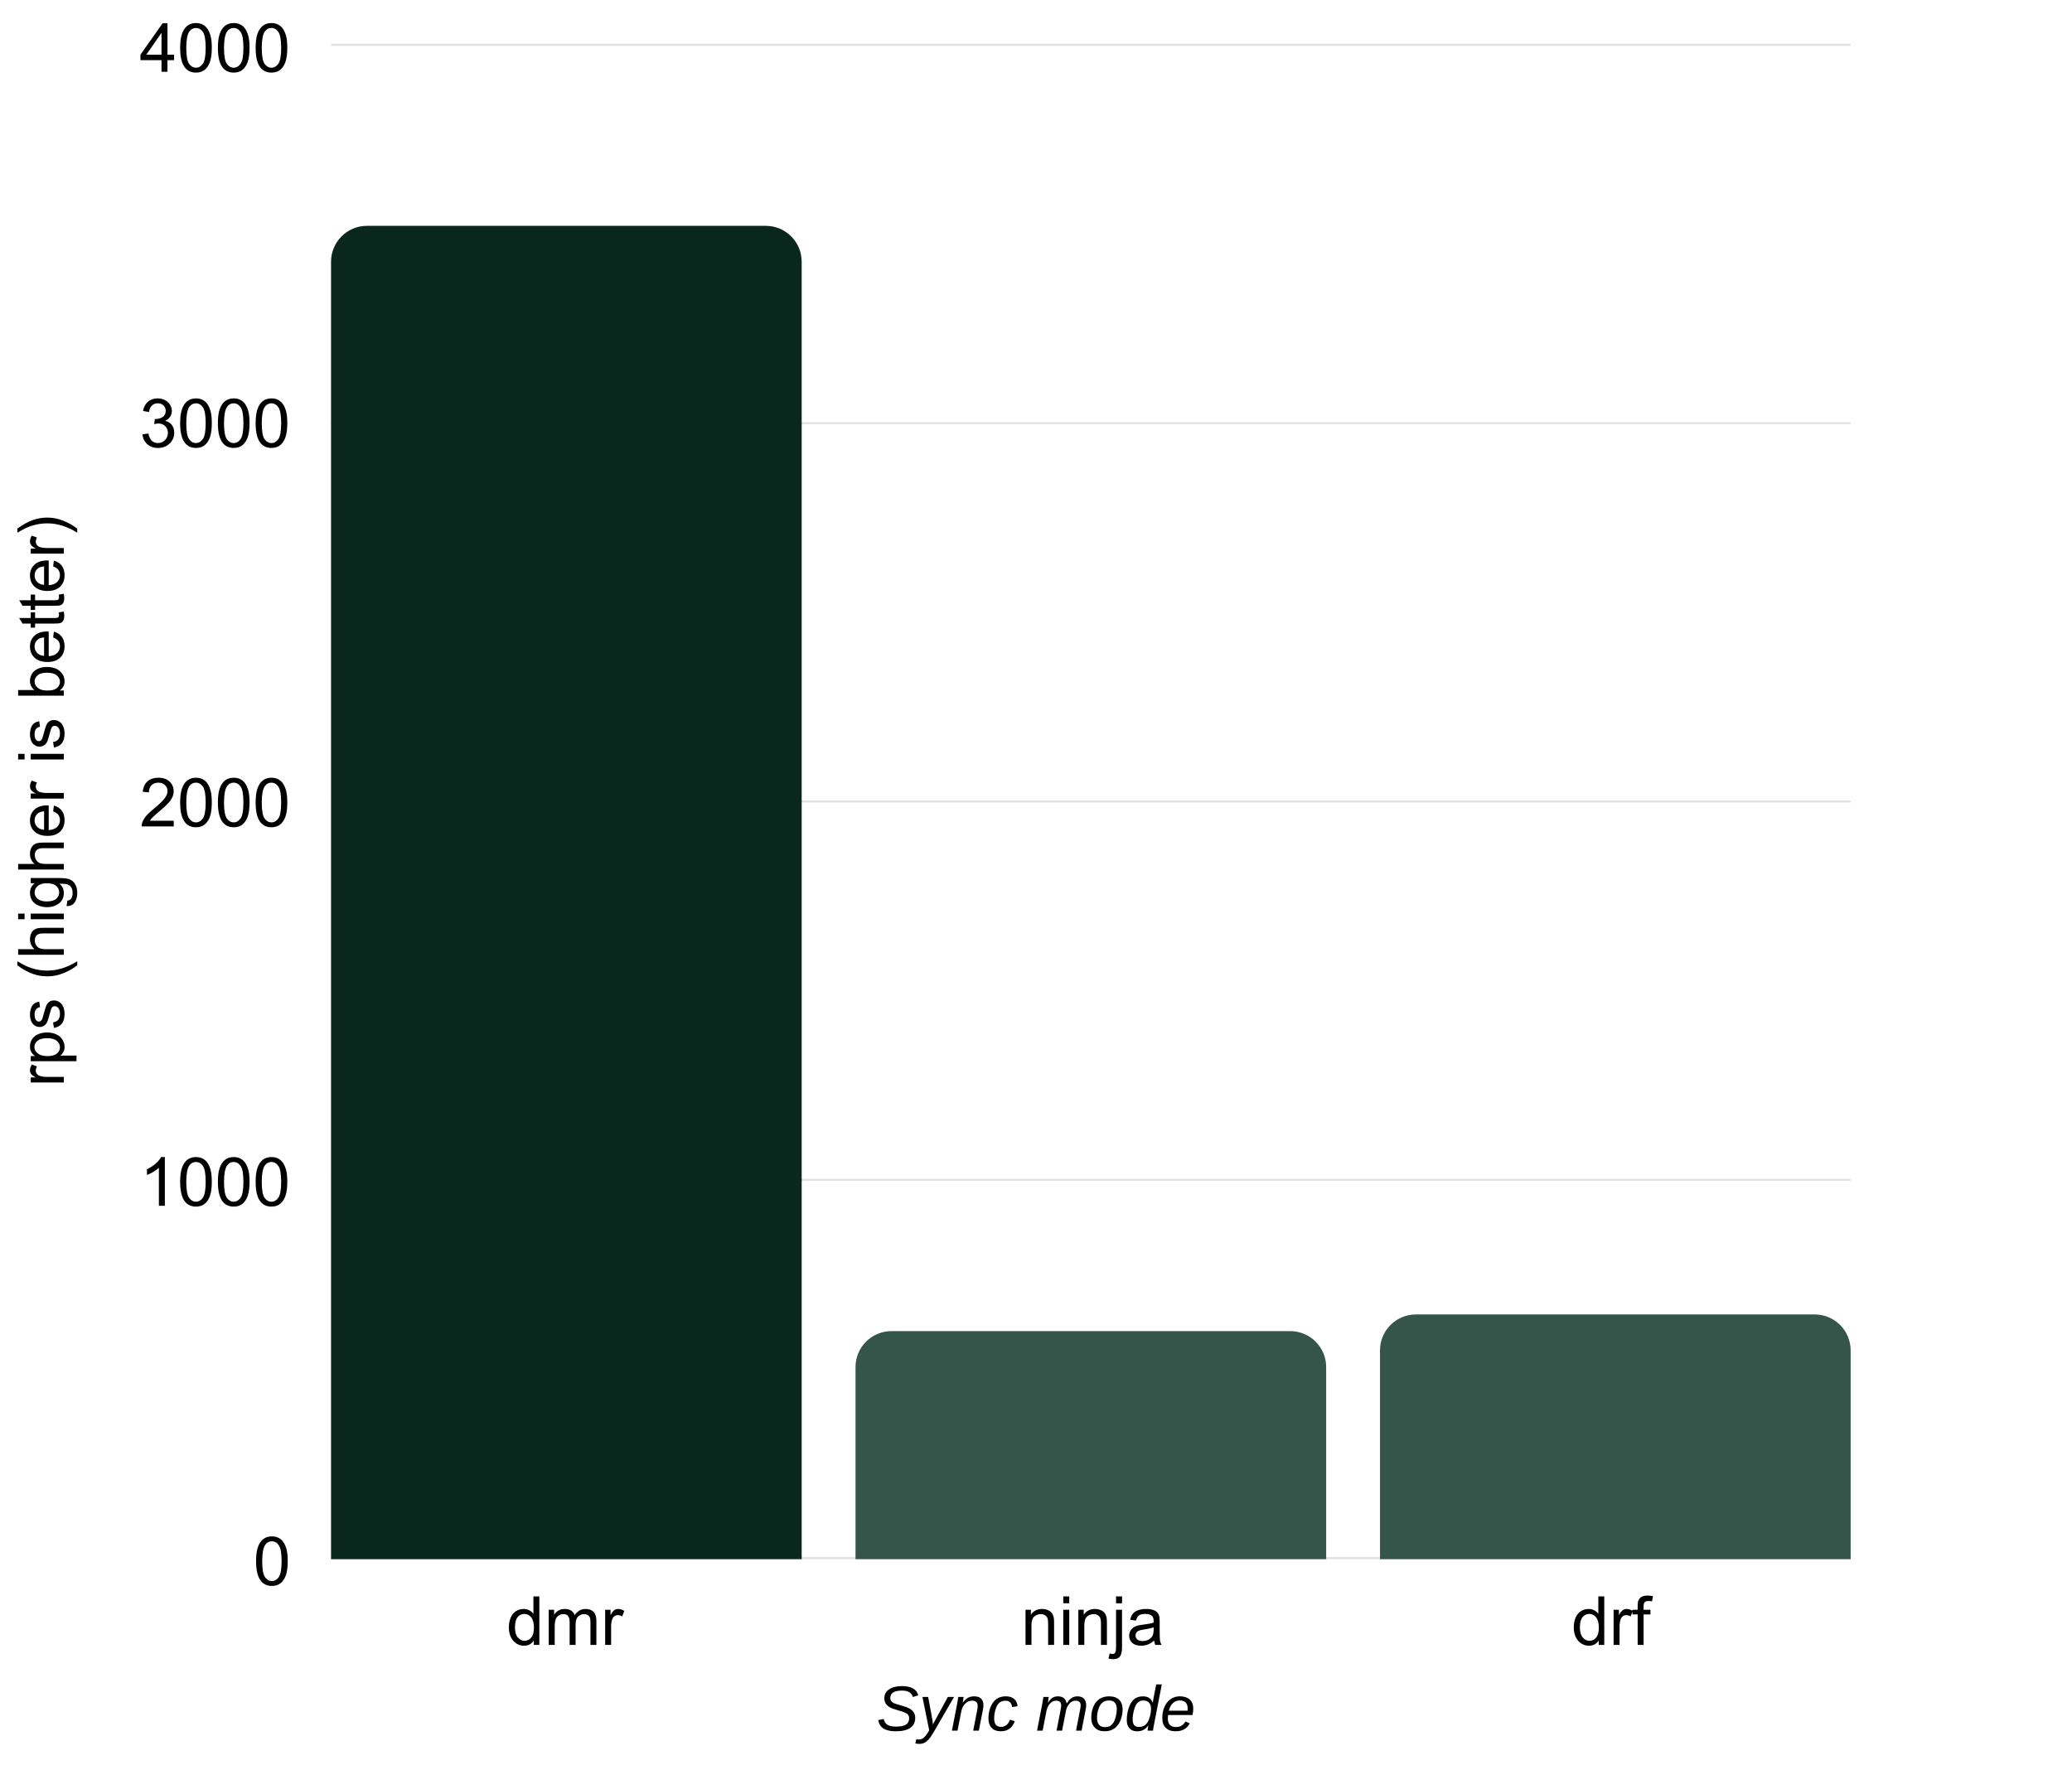
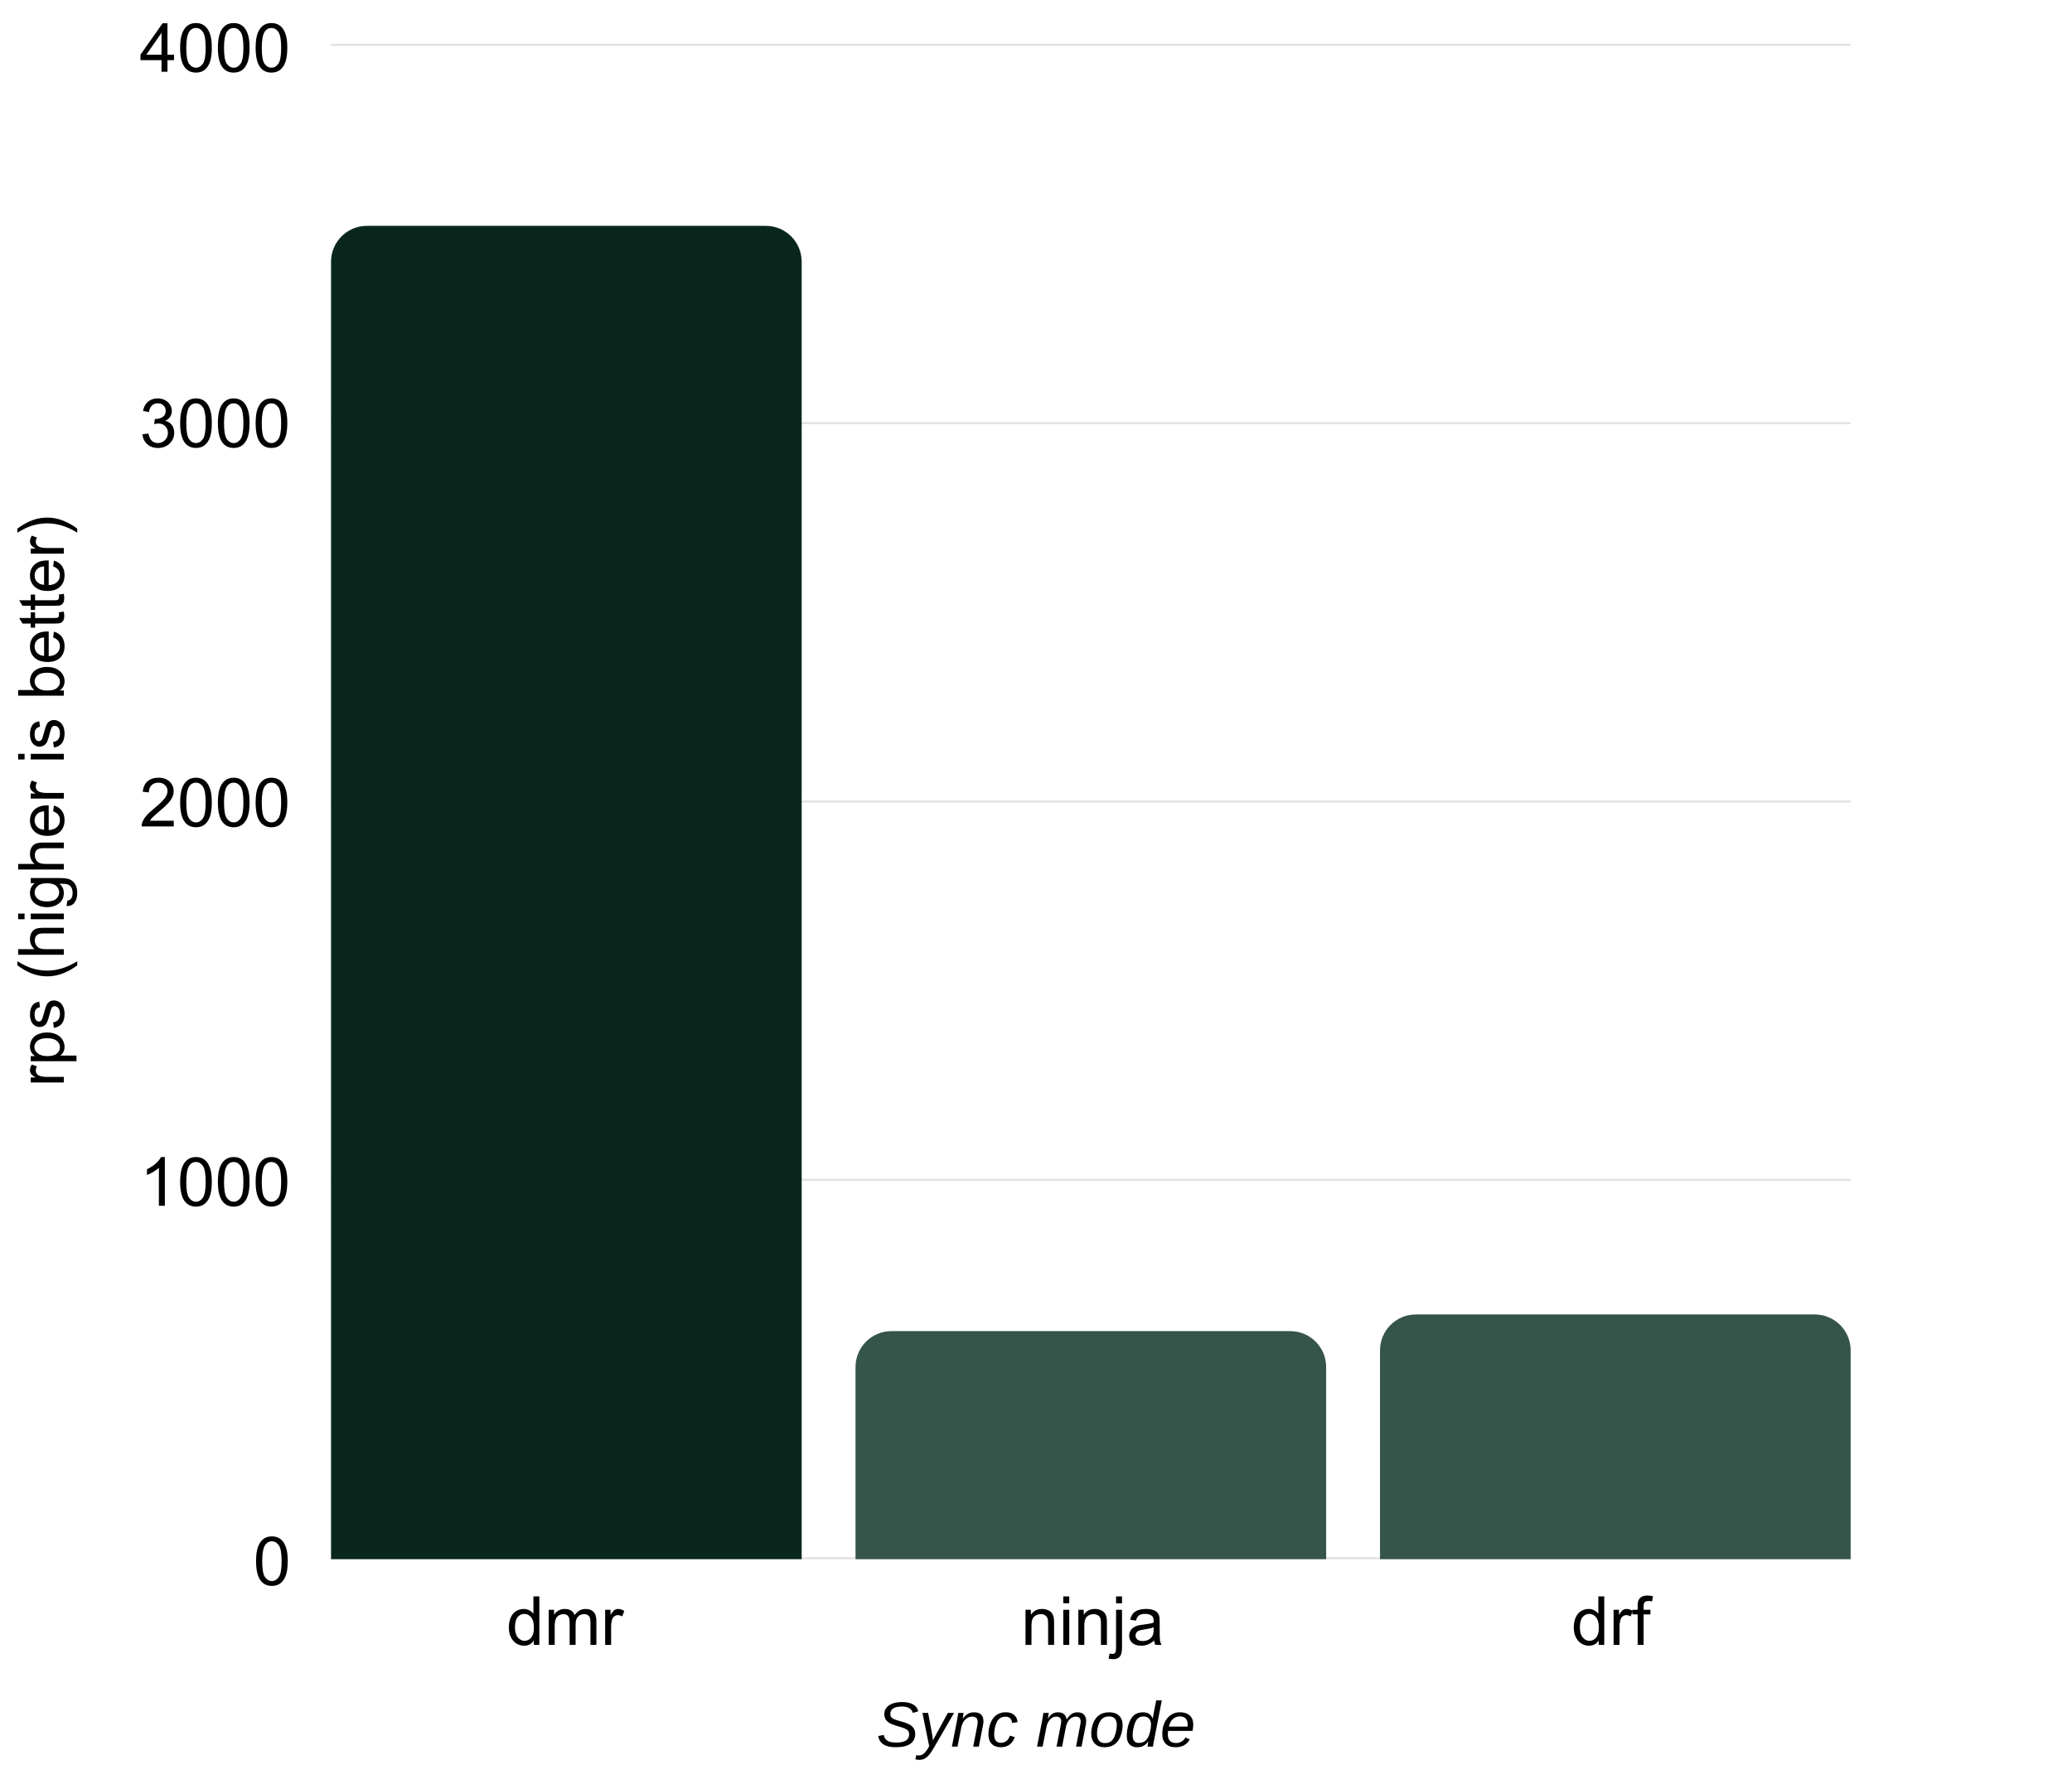
<svg xmlns="http://www.w3.org/2000/svg" width="1039" height="885" viewBox="0 0 1039 885" fill="none">
  <path d="M166 22.5H928" stroke="#E1E1E1" />
  <path d="M166 212.25H928" stroke="#E1E1E1" />
  <path d="M166 402H928" stroke="#E1E1E1" />
  <path d="M166 591.75H928" stroke="#E1E1E1" />
  <path d="M166 781.5H928" stroke="#E1E1E1" />
  <path d="M166 131.274C166 121.333 174.059 113.274 184 113.274H384C393.941 113.274 402 121.333 402 131.274V782H166V131.274Z" fill="#09271D" />
  <path d="M429 685.621C429 675.680 437.059 667.621 447 667.621H647C656.941 667.621 665 675.680 665 685.621V782H429V685.621Z" fill="#35544A" />
  <path d="M692 677.263C692 667.322 700.059 659.263 710 659.263H910C919.941 659.263 928 667.322 928 677.263V782H692V677.263Z" fill="#35544A" />
  <path transform="translate(0 -253)" d="M80.99 289V283.173H70.432V280.434L81.538 264.662H83.978V280.434H87.266V283.173H83.978V289H80.99ZM80.99 280.434V269.46L73.37 280.434H80.99ZM90.337 276.997C90.337 274.119 90.63 271.806 91.217 270.058C91.814 268.298 92.694 266.942 93.856 265.99C95.03 265.038 96.502 264.562 98.272 264.562C99.579 264.562 100.724 264.828 101.709 265.359C102.694 265.88 103.507 266.638 104.149 267.634C104.791 268.619 105.295 269.825 105.66 271.253C106.025 272.67 106.208 274.584 106.208 276.997C106.208 279.853 105.915 282.16 105.328 283.92C104.742 285.669 103.862 287.024 102.688 287.987C101.526 288.939 100.054 289.415 98.272 289.415C95.926 289.415 94.083 288.574 92.744 286.892C91.139 284.866 90.337 281.568 90.337 276.997ZM93.408 276.997C93.408 280.993 93.873 283.654 94.803 284.982C95.743 286.299 96.9 286.958 98.272 286.958C99.645 286.958 100.796 286.294 101.726 284.966C102.666 283.638 103.137 280.981 103.137 276.997C103.137 272.991 102.666 270.329 101.726 269.012C100.796 267.695 99.634 267.036 98.239 267.036C96.867 267.036 95.771 267.617 94.952 268.779C93.923 270.262 93.408 273.002 93.408 276.997ZM109.263 276.997C109.263 274.119 109.556 271.806 110.143 270.058C110.74 268.298 111.62 266.942 112.782 265.99C113.955 265.038 115.427 264.562 117.198 264.562C118.504 264.562 119.65 264.828 120.635 265.359C121.62 265.88 122.433 266.638 123.075 267.634C123.717 268.619 124.221 269.825 124.586 271.253C124.951 272.67 125.134 274.584 125.134 276.997C125.134 279.853 124.84 282.16 124.254 283.92C123.667 285.669 122.787 287.024 121.614 287.987C120.452 288.939 118.98 289.415 117.198 289.415C114.852 289.415 113.009 288.574 111.67 286.892C110.065 284.866 109.263 281.568 109.263 276.997ZM112.334 276.997C112.334 280.993 112.799 283.654 113.729 284.982C114.669 286.299 115.826 286.958 117.198 286.958C118.571 286.958 119.722 286.294 120.651 284.966C121.592 283.638 122.062 280.981 122.062 276.997C122.062 272.991 121.592 270.329 120.651 269.012C119.722 267.695 118.56 267.036 117.165 267.036C115.793 267.036 114.697 267.617 113.878 268.779C112.849 270.262 112.334 273.002 112.334 276.997ZM128.188 276.997C128.188 274.119 128.482 271.806 129.068 270.058C129.666 268.298 130.546 266.942 131.708 265.99C132.881 265.038 134.353 264.562 136.124 264.562C137.43 264.562 138.576 264.828 139.561 265.359C140.546 265.88 141.359 266.638 142.001 267.634C142.643 268.619 143.146 269.825 143.512 271.253C143.877 272.67 144.06 274.584 144.06 276.997C144.06 279.853 143.766 282.16 143.18 283.92C142.593 285.669 141.713 287.024 140.54 287.987C139.378 288.939 137.906 289.415 136.124 289.415C133.778 289.415 131.935 288.574 130.596 286.892C128.991 284.866 128.188 281.568 128.188 276.997ZM131.26 276.997C131.26 280.993 131.725 283.654 132.654 284.982C133.595 286.299 134.752 286.958 136.124 286.958C137.496 286.958 138.647 286.294 139.577 284.966C140.518 283.638 140.988 280.981 140.988 276.997C140.988 272.991 140.518 270.329 139.577 269.012C138.647 267.695 137.485 267.036 136.091 267.036C134.718 267.036 133.623 267.617 132.804 268.779C131.774 270.262 131.26 273.002 131.26 276.997Z" fill="black" />
  <path transform="translate(0 -189.75)" d="M71.428 407.575L74.416 407.177C74.759 408.87 75.34 410.093 76.159 410.846C76.989 411.587 77.996 411.958 79.181 411.958C80.586 411.958 81.77 411.471 82.733 410.497C83.707 409.523 84.194 408.317 84.194 406.878C84.194 405.506 83.746 404.377 82.85 403.491C81.953 402.595 80.813 402.146 79.43 402.146C78.865 402.146 78.162 402.257 77.321 402.479L77.653 399.855C77.853 399.878 78.013 399.889 78.135 399.889C79.408 399.889 80.553 399.557 81.571 398.893C82.59 398.229 83.099 397.205 83.099 395.821C83.099 394.726 82.728 393.818 81.986 393.099C81.245 392.379 80.287 392.02 79.114 392.02C77.952 392.02 76.984 392.385 76.209 393.115C75.434 393.846 74.936 394.941 74.715 396.402L71.727 395.871C72.092 393.868 72.922 392.318 74.217 391.223C75.512 390.116 77.122 389.562 79.048 389.562C80.376 389.562 81.599 389.85 82.717 390.426C83.835 390.99 84.687 391.765 85.273 392.75C85.871 393.735 86.17 394.781 86.17 395.888C86.17 396.939 85.888 397.896 85.323 398.76C84.759 399.623 83.923 400.309 82.816 400.818C84.255 401.15 85.373 401.842 86.17 402.894C86.967 403.934 87.365 405.24 87.365 406.812C87.365 408.937 86.591 410.741 85.041 412.224C83.492 413.696 81.533 414.432 79.164 414.432C77.028 414.432 75.252 413.795 73.835 412.522C72.429 411.25 71.627 409.601 71.428 407.575ZM90.337 401.997C90.337 399.119 90.63 396.806 91.217 395.058C91.814 393.298 92.694 391.942 93.856 390.99C95.03 390.038 96.502 389.562 98.272 389.562C99.579 389.562 100.724 389.828 101.709 390.359C102.694 390.88 103.507 391.638 104.149 392.634C104.791 393.619 105.295 394.825 105.66 396.253C106.025 397.67 106.208 399.584 106.208 401.997C106.208 404.853 105.915 407.16 105.328 408.92C104.742 410.669 103.862 412.024 102.688 412.987C101.526 413.939 100.054 414.415 98.272 414.415C95.926 414.415 94.083 413.574 92.744 411.892C91.139 409.866 90.337 406.568 90.337 401.997ZM93.408 401.997C93.408 405.993 93.873 408.654 94.803 409.982C95.743 411.299 96.9 411.958 98.272 411.958C99.645 411.958 100.796 411.294 101.726 409.966C102.666 408.638 103.137 405.981 103.137 401.997C103.137 397.991 102.666 395.329 101.726 394.012C100.796 392.695 99.634 392.036 98.239 392.036C96.867 392.036 95.771 392.617 94.952 393.779C93.923 395.262 93.408 398.002 93.408 401.997ZM109.263 401.997C109.263 399.119 109.556 396.806 110.143 395.058C110.74 393.298 111.62 391.942 112.782 390.99C113.955 390.038 115.427 389.562 117.198 389.562C118.504 389.562 119.65 389.828 120.635 390.359C121.62 390.88 122.433 391.638 123.075 392.634C123.717 393.619 124.221 394.825 124.586 396.253C124.951 397.67 125.134 399.584 125.134 401.997C125.134 404.853 124.84 407.16 124.254 408.92C123.667 410.669 122.787 412.024 121.614 412.987C120.452 413.939 118.98 414.415 117.198 414.415C114.852 414.415 113.009 413.574 111.67 411.892C110.065 409.866 109.263 406.568 109.263 401.997ZM112.334 401.997C112.334 405.993 112.799 408.654 113.729 409.982C114.669 411.299 115.826 411.958 117.198 411.958C118.571 411.958 119.722 411.294 120.651 409.966C121.592 408.638 122.062 405.981 122.062 401.997C122.062 397.991 121.592 395.329 120.651 394.012C119.722 392.695 118.56 392.036 117.165 392.036C115.793 392.036 114.697 392.617 113.878 393.779C112.849 395.262 112.334 398.002 112.334 401.997ZM128.188 401.997C128.188 399.119 128.482 396.806 129.068 395.058C129.666 393.298 130.546 391.942 131.708 390.99C132.881 390.038 134.353 389.562 136.124 389.562C137.43 389.562 138.576 389.828 139.561 390.359C140.546 390.88 141.359 391.638 142.001 392.634C142.643 393.619 143.146 394.825 143.512 396.253C143.877 397.67 144.06 399.584 144.06 401.997C144.06 404.853 143.766 407.16 143.18 408.92C142.593 410.669 141.713 412.024 140.54 412.987C139.378 413.939 137.906 414.415 136.124 414.415C133.778 414.415 131.935 413.574 130.596 411.892C128.991 409.866 128.188 406.568 128.188 401.997ZM131.26 401.997C131.26 405.993 131.725 408.654 132.654 409.982C133.595 411.299 134.752 411.958 136.124 411.958C137.496 411.958 138.647 411.294 139.577 409.966C140.518 408.638 140.988 405.981 140.988 401.997C140.988 397.991 140.518 395.329 139.577 394.012C138.647 392.695 137.485 392.036 136.091 392.036C134.718 392.036 133.623 392.617 132.804 393.779C131.774 395.262 131.26 398.002 131.26 401.997Z" fill="black" />
  <path transform="translate(0 -126.5)" d="M87.116 538.128V541H71.029C71.007 540.281 71.123 539.589 71.378 538.925C71.787 537.829 72.44 536.75 73.337 535.688C74.245 534.625 75.55 533.396 77.255 532.002C79.9 529.833 81.688 528.117 82.617 526.855C83.547 525.583 84.012 524.382 84.012 523.253C84.012 522.069 83.586 521.073 82.733 520.265C81.892 519.446 80.791 519.036 79.43 519.036C77.991 519.036 76.84 519.468 75.977 520.331C75.113 521.194 74.676 522.39 74.665 523.917L71.594 523.602C71.804 521.311 72.595 519.567 73.968 518.372C75.34 517.166 77.183 516.562 79.496 516.562C81.831 516.562 83.68 517.21 85.041 518.505C86.402 519.8 87.083 521.405 87.083 523.319C87.083 524.293 86.884 525.251 86.485 526.191C86.087 527.132 85.423 528.123 84.493 529.163C83.575 530.203 82.042 531.631 79.894 533.446C78.102 534.951 76.951 535.975 76.441 536.518C75.932 537.049 75.512 537.586 75.18 538.128H87.116ZM90.337 528.997C90.337 526.119 90.63 523.806 91.217 522.058C91.814 520.298 92.694 518.942 93.856 517.99C95.03 517.038 96.502 516.562 98.272 516.562C99.579 516.562 100.724 516.828 101.709 517.359C102.694 517.88 103.507 518.638 104.149 519.634C104.791 520.619 105.295 521.825 105.66 523.253C106.025 524.67 106.208 526.584 106.208 528.997C106.208 531.853 105.915 534.16 105.328 535.92C104.742 537.669 103.862 539.024 102.688 539.987C101.526 540.939 100.054 541.415 98.272 541.415C95.926 541.415 94.083 540.574 92.744 538.892C91.139 536.866 90.337 533.568 90.337 528.997ZM93.408 528.997C93.408 532.993 93.873 535.654 94.803 536.982C95.743 538.299 96.9 538.958 98.272 538.958C99.645 538.958 100.796 538.294 101.726 536.966C102.666 535.638 103.137 532.981 103.137 528.997C103.137 524.991 102.666 522.329 101.726 521.012C100.796 519.695 99.634 519.036 98.239 519.036C96.867 519.036 95.771 519.617 94.952 520.779C93.923 522.262 93.408 525.002 93.408 528.997ZM109.263 528.997C109.263 526.119 109.556 523.806 110.143 522.058C110.74 520.298 111.62 518.942 112.782 517.99C113.955 517.038 115.427 516.562 117.198 516.562C118.504 516.562 119.65 516.828 120.635 517.359C121.62 517.88 122.433 518.638 123.075 519.634C123.717 520.619 124.221 521.825 124.586 523.253C124.951 524.67 125.134 526.584 125.134 528.997C125.134 531.853 124.84 534.16 124.254 535.92C123.667 537.669 122.787 539.024 121.614 539.987C120.452 540.939 118.98 541.415 117.198 541.415C114.852 541.415 113.009 540.574 111.67 538.892C110.065 536.866 109.263 533.568 109.263 528.997ZM112.334 528.997C112.334 532.993 112.799 535.654 113.729 536.982C114.669 538.299 115.826 538.958 117.198 538.958C118.571 538.958 119.722 538.294 120.651 536.966C121.592 535.638 122.062 532.981 122.062 528.997C122.062 524.991 121.592 522.329 120.651 521.012C119.722 519.695 118.56 519.036 117.165 519.036C115.793 519.036 114.697 519.617 113.878 520.779C112.849 522.262 112.334 525.002 112.334 528.997ZM128.188 528.997C128.188 526.119 128.482 523.806 129.068 522.058C129.666 520.298 130.546 518.942 131.708 517.99C132.881 517.038 134.353 516.562 136.124 516.562C137.43 516.562 138.576 516.828 139.561 517.359C140.546 517.88 141.359 518.638 142.001 519.634C142.643 520.619 143.146 521.825 143.512 523.253C143.877 524.67 144.06 526.584 144.06 528.997C144.06 531.853 143.766 534.16 143.18 535.92C142.593 537.669 141.713 539.024 140.54 539.987C139.378 540.939 137.906 541.415 136.124 541.415C133.778 541.415 131.935 540.574 130.596 538.892C128.991 536.866 128.188 533.568 128.188 528.997ZM131.26 528.997C131.26 532.993 131.725 535.654 132.654 536.982C133.595 538.299 134.752 538.958 136.124 538.958C137.496 538.958 138.647 538.294 139.577 536.966C140.518 535.638 140.988 532.981 140.988 528.997C140.988 524.991 140.518 522.329 139.577 521.012C138.647 519.695 137.485 519.036 136.091 519.036C134.718 519.036 133.623 519.617 132.804 520.779C131.774 522.262 131.26 525.002 131.26 528.997Z" fill="black" />
  <path transform="translate(0 -63.25)" d="M82.667 668H79.679V648.958C78.959 649.644 78.013 650.33 76.84 651.017C75.678 651.703 74.632 652.217 73.702 652.561V649.672C75.373 648.886 76.834 647.934 78.085 646.816C79.336 645.699 80.221 644.614 80.741 643.562H82.667V668ZM90.337 655.997C90.337 653.119 90.63 650.806 91.217 649.058C91.814 647.298 92.694 645.942 93.856 644.99C95.03 644.038 96.502 643.562 98.272 643.562C99.579 643.562 100.724 643.828 101.709 644.359C102.694 644.88 103.507 645.638 104.149 646.634C104.791 647.619 105.295 648.825 105.66 650.253C106.025 651.67 106.208 653.584 106.208 655.997C106.208 658.853 105.915 661.16 105.328 662.92C104.742 664.669 103.862 666.024 102.688 666.987C101.526 667.939 100.054 668.415 98.272 668.415C95.926 668.415 94.083 667.574 92.744 665.892C91.139 663.866 90.337 660.568 90.337 655.997ZM93.408 655.997C93.408 659.993 93.873 662.654 94.803 663.982C95.743 665.299 96.9 665.958 98.272 665.958C99.645 665.958 100.796 665.294 101.726 663.966C102.666 662.638 103.137 659.981 103.137 655.997C103.137 651.991 102.666 649.329 101.726 648.012C100.796 646.695 99.634 646.036 98.239 646.036C96.867 646.036 95.771 646.617 94.952 647.779C93.923 649.262 93.408 652.002 93.408 655.997ZM109.263 655.997C109.263 653.119 109.556 650.806 110.143 649.058C110.74 647.298 111.62 645.942 112.782 644.99C113.955 644.038 115.427 643.562 117.198 643.562C118.504 643.562 119.65 643.828 120.635 644.359C121.62 644.88 122.433 645.638 123.075 646.634C123.717 647.619 124.221 648.825 124.586 650.253C124.951 651.67 125.134 653.584 125.134 655.997C125.134 658.853 124.84 661.16 124.254 662.92C123.667 664.669 122.787 666.024 121.614 666.987C120.452 667.939 118.98 668.415 117.198 668.415C114.852 668.415 113.009 667.574 111.67 665.892C110.065 663.866 109.263 660.568 109.263 655.997ZM112.334 655.997C112.334 659.993 112.799 662.654 113.729 663.982C114.669 665.299 115.826 665.958 117.198 665.958C118.571 665.958 119.722 665.294 120.651 663.966C121.592 662.638 122.062 659.981 122.062 655.997C122.062 651.991 121.592 649.329 120.651 648.012C119.722 646.695 118.56 646.036 117.165 646.036C115.793 646.036 114.697 646.617 113.878 647.779C112.849 649.262 112.334 652.002 112.334 655.997ZM128.188 655.997C128.188 653.119 128.482 650.806 129.068 649.058C129.666 647.298 130.546 645.942 131.708 644.99C132.881 644.038 134.353 643.562 136.124 643.562C137.43 643.562 138.576 643.828 139.561 644.359C140.546 644.88 141.359 645.638 142.001 646.634C142.643 647.619 143.146 648.825 143.512 650.253C143.877 651.67 144.06 653.584 144.06 655.997C144.06 658.853 143.766 661.16 143.18 662.92C142.593 664.669 141.713 666.024 140.54 666.987C139.378 667.939 137.906 668.415 136.124 668.415C133.778 668.415 131.935 667.574 130.596 665.892C128.991 663.866 128.188 660.568 128.188 655.997ZM131.26 655.997C131.26 659.993 131.725 662.654 132.654 663.982C133.595 665.299 134.752 665.958 136.124 665.958C137.496 665.958 138.647 665.294 139.577 663.966C140.518 662.638 140.988 659.981 140.988 655.997C140.988 651.991 140.518 649.329 139.577 648.012C138.647 646.695 137.485 646.036 136.091 646.036C134.718 646.036 133.623 646.617 132.804 647.779C131.774 649.262 131.26 652.002 131.26 655.997Z" fill="black" />
  <path transform="translate(0 0)" d="M128.411 782.997C128.411 780.119 128.704 777.806 129.291 776.058C129.889 774.298 130.769 772.942 131.931 771.99C133.104 771.038 134.576 770.562 136.347 770.562C137.653 770.562 138.798 770.828 139.783 771.359C140.768 771.88 141.582 772.638 142.224 773.634C142.866 774.619 143.369 775.825 143.734 777.253C144.1 778.67 144.282 780.584 144.282 782.997C144.282 785.853 143.989 788.16 143.402 789.92C142.816 791.669 141.936 793.024 140.763 793.987C139.601 794.939 138.129 795.415 136.347 795.415C134 795.415 132.158 794.574 130.818 792.892C129.214 790.866 128.411 787.568 128.411 782.997ZM131.482 782.997C131.482 786.993 131.947 789.654 132.877 790.982C133.818 792.299 134.974 792.958 136.347 792.958C137.719 792.958 138.87 792.294 139.8 790.966C140.741 789.638 141.211 786.981 141.211 782.997C141.211 778.991 140.741 776.329 139.8 775.012C138.87 773.695 137.708 773.036 136.313 773.036C134.941 773.036 133.845 773.617 133.026 774.779C131.997 776.262 131.482 779.002 131.482 782.997Z" fill="black" />
  <path d="M32 542.922L15.406 542.922L15.406 540.391L17.922 540.391C16.745 539.745 15.969 539.151 15.594 538.609C15.219 538.057 15.031 537.453 15.031 536.797C15.031 535.849 15.333 534.885 15.938 533.906L18.547 534.875C18.141 535.562 17.938 536.25 17.938 536.937C17.938 537.552 18.125 538.104 18.5 538.594C18.865 539.083 19.375 539.432 20.031 539.641C21.031 539.953 22.125 540.109 23.312 540.109L32 540.109L32 542.922ZM38.359 532.234L15.406 532.234L15.406 529.672L17.562 529.672C16.719 529.068 16.088 528.385 15.672 527.625C15.245 526.865 15.031 525.943 15.031 524.859C15.031 523.443 15.396 522.193 16.125 521.109C16.854 520.026 17.885 519.208 19.219 518.656C20.542 518.104 21.995 517.828 23.578 517.828C25.276 517.828 26.807 518.135 28.172 518.75C29.526 519.354 30.568 520.24 31.297 521.406C32.016 522.562 32.375 523.781 32.375 525.062C32.375 526 32.177 526.844 31.781 527.594C31.385 528.333 30.885 528.943 30.281 529.422L38.359 529.422L38.359 532.234ZM23.797 529.687C25.932 529.687 27.51 529.255 28.531 528.391C29.552 527.526 30.062 526.479 30.062 525.25C30.062 524 29.537 522.932 28.484 522.047C27.422 521.151 25.781 520.703 23.562 520.703C21.448 520.703 19.865 521.141 18.812 522.016C17.76 522.88 17.234 523.917 17.234 525.125C17.234 526.323 17.797 527.385 18.922 528.312C20.037 529.229 21.662 529.687 23.797 529.687ZM27.047 515.547L26.609 512.766C27.724 512.609 28.578 512.177 29.172 511.469C29.766 510.75 30.062 509.75 30.062 508.469C30.062 507.177 29.802 506.219 29.281 505.594C28.75 504.969 28.13 504.656 27.422 504.656C26.787 504.656 26.287 504.932 25.922 505.484C25.672 505.87 25.354 506.828 24.969 508.359C24.448 510.422 24 511.854 23.625 512.656C23.24 513.448 22.713 514.052 22.047 514.469C21.37 514.875 20.625 515.078 19.812 515.078C19.073 515.078 18.391 514.911 17.766 514.578C17.13 514.234 16.604 513.771 16.188 513.187C15.865 512.75 15.594 512.156 15.375 511.406C15.146 510.646 15.031 509.833 15.031 508.969C15.031 507.667 15.219 506.526 15.594 505.547C15.969 504.557 16.479 503.828 17.125 503.359C17.76 502.891 18.615 502.568 19.688 502.391L20.062 505.141C19.208 505.266 18.542 505.63 18.062 506.234C17.583 506.828 17.344 507.672 17.344 508.766C17.344 510.057 17.557 510.979 17.984 511.531C18.412 512.083 18.912 512.359 19.484 512.359C19.849 512.359 20.177 512.245 20.469 512.016C20.771 511.786 21.021 511.427 21.219 510.937C21.323 510.656 21.562 509.828 21.938 508.453C22.469 506.464 22.906 505.078 23.25 504.297C23.583 503.505 24.073 502.885 24.719 502.437C25.365 501.99 26.167 501.766 27.125 501.766C28.062 501.766 28.948 502.042 29.781 502.594C30.604 503.135 31.245 503.922 31.703 504.953C32.151 505.984 32.375 507.151 32.375 508.453C32.375 510.609 31.927 512.255 31.031 513.391C30.135 514.516 28.807 515.234 27.047 515.547ZM38.734 484.141C36.776 485.693 34.484 487.005 31.859 488.078C29.234 489.151 26.516 489.687 23.703 489.687C21.224 489.687 18.849 489.286 16.578 488.484C13.943 487.547 11.318 486.099 8.703 484.141L8.703 482.125C10.87 483.385 12.417 484.219 13.344 484.625C14.781 485.26 16.281 485.76 17.844 486.125C19.792 486.573 21.75 486.797 23.719 486.797C28.729 486.797 33.734 485.24 38.734 482.125L38.734 484.141ZM32 478.859L9.094 478.859L9.094 476.047L17.312 476.047C15.792 474.734 15.031 473.078 15.031 471.078C15.031 469.849 15.276 468.781 15.766 467.875C16.245 466.969 16.912 466.323 17.766 465.937C18.62 465.542 19.859 465.344 21.484 465.344L32 465.344L32 468.156L21.484 468.156C20.078 468.156 19.057 468.464 18.422 469.078C17.776 469.682 17.453 470.542 17.453 471.656C17.453 472.49 17.672 473.276 18.109 474.016C18.537 474.745 19.12 475.266 19.859 475.578C20.599 475.891 21.62 476.047 22.922 476.047L32 476.047L32 478.859ZM12.328 461.031L9.094 461.031L9.094 458.219L12.328 458.219L12.328 461.031ZM32 461.031L15.406 461.031L15.406 458.219L32 458.219L32 461.031ZM33.375 454.437L33.781 451.703C34.625 451.589 35.24 451.271 35.625 450.75C36.146 450.052 36.406 449.099 36.406 447.891C36.406 446.589 36.146 445.583 35.625 444.875C35.104 444.167 34.375 443.687 33.438 443.437C32.865 443.292 31.662 443.224 29.828 443.234C31.276 444.464 32 445.995 32 447.828C32 450.109 31.177 451.875 29.531 453.125C27.885 454.375 25.912 455 23.609 455C22.026 455 20.568 454.714 19.234 454.141C17.891 453.568 16.854 452.74 16.125 451.656C15.396 450.562 15.031 449.281 15.031 447.812C15.031 445.854 15.823 444.24 17.406 442.969L15.406 442.969L15.406 440.375L29.75 440.375C32.333 440.375 34.161 440.641 35.234 441.172C36.318 441.693 37.172 442.526 37.797 443.672C38.422 444.807 38.734 446.208 38.734 447.875C38.734 449.854 38.286 451.453 37.391 452.672C36.505 453.891 35.167 454.479 33.375 454.437ZM23.406 452.109C25.583 452.109 27.172 451.677 28.172 450.812C29.172 449.948 29.672 448.865 29.672 447.562C29.672 446.271 29.177 445.187 28.188 444.312C27.188 443.437 25.625 443 23.5 443C21.469 443 19.938 443.453 18.906 444.359C17.875 445.255 17.359 446.339 17.359 447.609C17.359 448.859 17.87 449.922 18.891 450.797C19.901 451.672 21.406 452.109 23.406 452.109ZM32 436.109L9.094 436.109L9.094 433.297L17.312 433.297C15.792 431.984 15.031 430.328 15.031 428.328C15.031 427.099 15.276 426.031 15.766 425.125C16.245 424.219 16.912 423.573 17.766 423.187C18.62 422.792 19.859 422.594 21.484 422.594L32 422.594L32 425.406L21.484 425.406C20.078 425.406 19.057 425.714 18.422 426.328C17.776 426.932 17.453 427.792 17.453 428.906C17.453 429.74 17.672 430.526 18.109 431.266C18.537 431.995 19.12 432.516 19.859 432.828C20.599 433.141 21.62 433.297 22.922 433.297L32 433.297L32 436.109ZM26.656 406.937L27.016 404.031C28.713 404.49 30.031 405.339 30.969 406.578C31.906 407.818 32.375 409.401 32.375 411.328C32.375 413.755 31.63 415.682 30.141 417.109C28.641 418.526 26.542 419.234 23.844 419.234C21.052 419.234 18.885 418.516 17.344 417.078C15.802 415.641 15.031 413.776 15.031 411.484C15.031 409.266 15.787 407.453 17.297 406.047C18.807 404.641 20.932 403.937 23.672 403.937C23.838 403.937 24.088 403.943 24.422 403.953L24.422 416.328C26.245 416.224 27.641 415.708 28.609 414.781C29.578 413.854 30.062 412.698 30.062 411.312C30.062 410.281 29.792 409.401 29.25 408.672C28.708 407.943 27.844 407.365 26.656 406.937ZM22.109 416.172L22.109 406.906C20.713 407.031 19.667 407.385 18.969 407.969C17.885 408.865 17.344 410.026 17.344 411.453C17.344 412.745 17.776 413.833 18.641 414.719C19.505 415.594 20.662 416.078 22.109 416.172ZM32 400.516L15.406 400.516L15.406 397.984L17.922 397.984C16.745 397.339 15.969 396.745 15.594 396.203C15.219 395.651 15.031 395.047 15.031 394.391C15.031 393.443 15.333 392.479 15.938 391.5L18.547 392.469C18.141 393.156 17.938 393.844 17.938 394.531C17.938 395.146 18.125 395.698 18.5 396.187C18.865 396.677 19.375 397.026 20.031 397.234C21.031 397.547 22.125 397.703 23.312 397.703L32 397.703L32 400.516ZM12.328 380.906L9.094 380.906L9.094 378.094L12.328 378.094L12.328 380.906ZM32 380.906L15.406 380.906L15.406 378.094L32 378.094L32 380.906ZM27.047 374.922L26.609 372.141C27.724 371.984 28.578 371.552 29.172 370.844C29.766 370.125 30.062 369.125 30.062 367.844C30.062 366.552 29.802 365.594 29.281 364.969C28.75 364.344 28.13 364.031 27.422 364.031C26.787 364.031 26.287 364.307 25.922 364.859C25.672 365.245 25.354 366.203 24.969 367.734C24.448 369.797 24 371.229 23.625 372.031C23.24 372.823 22.713 373.427 22.047 373.844C21.37 374.25 20.625 374.453 19.812 374.453C19.073 374.453 18.391 374.286 17.766 373.953C17.13 373.609 16.604 373.146 16.188 372.562C15.865 372.125 15.594 371.531 15.375 370.781C15.146 370.021 15.031 369.208 15.031 368.344C15.031 367.042 15.219 365.901 15.594 364.922C15.969 363.932 16.479 363.203 17.125 362.734C17.76 362.266 18.615 361.943 19.688 361.766L20.062 364.516C19.208 364.641 18.542 365.005 18.062 365.609C17.583 366.203 17.344 367.047 17.344 368.141C17.344 369.432 17.557 370.354 17.984 370.906C18.412 371.458 18.912 371.734 19.484 371.734C19.849 371.734 20.177 371.62 20.469 371.391C20.771 371.161 21.021 370.802 21.219 370.312C21.323 370.031 21.562 369.203 21.938 367.828C22.469 365.839 22.906 364.453 23.25 363.672C23.583 362.88 24.073 362.26 24.719 361.812C25.365 361.365 26.167 361.141 27.125 361.141C28.062 361.141 28.948 361.417 29.781 361.969C30.604 362.51 31.245 363.297 31.703 364.328C32.151 365.359 32.375 366.526 32.375 367.828C32.375 369.984 31.927 371.63 31.031 372.766C30.135 373.891 28.807 374.609 27.047 374.922ZM32 346.297L32 348.906L9.094 348.906L9.094 346.094L17.266 346.094C15.776 344.906 15.031 343.391 15.031 341.547C15.031 340.526 15.24 339.562 15.656 338.656C16.062 337.74 16.641 336.99 17.391 336.406C18.13 335.812 19.026 335.349 20.078 335.016C21.13 334.682 22.255 334.516 23.453 334.516C26.297 334.516 28.495 335.219 30.047 336.625C31.599 338.031 32.375 339.719 32.375 341.687C32.375 343.646 31.557 345.182 29.922 346.297L32 346.297ZM23.578 346.328C25.568 346.328 27.005 346.057 27.891 345.516C29.338 344.63 30.062 343.432 30.062 341.922C30.062 340.693 29.531 339.63 28.469 338.734C27.396 337.839 25.802 337.391 23.688 337.391C21.521 337.391 19.922 337.823 18.891 338.687C17.859 339.542 17.344 340.578 17.344 341.797C17.344 343.026 17.88 344.089 18.953 344.984C20.016 345.88 21.557 346.328 23.578 346.328ZM26.656 319.719L27.016 316.812C28.713 317.271 30.031 318.12 30.969 319.359C31.906 320.599 32.375 322.182 32.375 324.109C32.375 326.536 31.63 328.464 30.141 329.891C28.641 331.307 26.542 332.016 23.844 332.016C21.052 332.016 18.885 331.297 17.344 329.859C15.802 328.422 15.031 326.557 15.031 324.266C15.031 322.047 15.786 320.234 17.297 318.828C18.807 317.422 20.932 316.719 23.672 316.719C23.838 316.719 24.088 316.724 24.422 316.734L24.422 329.109C26.245 329.005 27.641 328.49 28.609 327.562C29.578 326.635 30.062 325.479 30.062 324.094C30.062 323.062 29.792 322.182 29.25 321.453C28.708 320.724 27.844 320.146 26.656 319.719ZM22.109 328.953L22.109 319.687C20.713 319.812 19.667 320.167 18.969 320.75C17.885 321.646 17.344 322.807 17.344 324.234C17.344 325.526 17.776 326.615 18.641 327.5C19.505 328.375 20.661 328.859 22.109 328.953ZM29.484 307.125L31.969 306.719C32.135 307.51 32.219 308.219 32.219 308.844C32.219 309.865 32.057 310.656 31.734 311.219C31.411 311.781 30.99 312.177 30.469 312.406C29.938 312.635 28.828 312.75 27.141 312.75L17.594 312.75L17.594 314.812L15.406 314.812L15.406 312.75L11.297 312.75L9.609 309.953L15.406 309.953L15.406 307.125L17.594 307.125L17.594 309.953L27.297 309.953C28.099 309.953 28.615 309.906 28.844 309.812C29.073 309.708 29.255 309.547 29.391 309.328C29.526 309.099 29.594 308.776 29.594 308.359C29.594 308.047 29.557 307.635 29.484 307.125ZM29.484 298.219L31.969 297.812C32.135 298.604 32.219 299.312 32.219 299.937C32.219 300.958 32.057 301.75 31.734 302.312C31.411 302.875 30.99 303.271 30.469 303.5C29.938 303.729 28.828 303.844 27.141 303.844L17.594 303.844L17.594 305.906L15.406 305.906L15.406 303.844L11.297 303.844L9.609 301.047L15.406 301.047L15.406 298.219L17.594 298.219L17.594 301.047L27.297 301.047C28.099 301.047 28.615 301 28.844 300.906C29.073 300.802 29.255 300.641 29.391 300.422C29.526 300.193 29.594 299.87 29.594 299.453C29.594 299.141 29.557 298.729 29.484 298.219ZM26.656 284.094L27.016 281.187C28.713 281.646 30.031 282.495 30.969 283.734C31.906 284.974 32.375 286.557 32.375 288.484C32.375 290.911 31.63 292.839 30.141 294.266C28.641 295.682 26.542 296.391 23.844 296.391C21.052 296.391 18.885 295.672 17.344 294.234C15.802 292.797 15.031 290.932 15.031 288.641C15.031 286.422 15.786 284.609 17.297 283.203C18.807 281.797 20.932 281.094 23.672 281.094C23.838 281.094 24.088 281.099 24.422 281.109L24.422 293.484C26.245 293.38 27.641 292.865 28.609 291.937C29.578 291.01 30.062 289.854 30.062 288.469C30.062 287.437 29.792 286.557 29.25 285.828C28.708 285.099 27.844 284.521 26.656 284.094ZM22.109 293.328L22.109 284.062C20.713 284.187 19.667 284.542 18.969 285.125C17.885 286.021 17.344 287.182 17.344 288.609C17.344 289.901 17.776 290.99 18.641 291.875C19.505 292.75 20.661 293.234 22.109 293.328ZM32 277.672L15.406 277.672L15.406 275.141L17.922 275.141C16.745 274.495 15.969 273.901 15.594 273.359C15.219 272.807 15.031 272.203 15.031 271.547C15.031 270.599 15.333 269.635 15.938 268.656L18.547 269.625C18.141 270.312 17.938 271 17.938 271.687C17.938 272.302 18.125 272.854 18.5 273.344C18.865 273.833 19.375 274.182 20.031 274.391C21.031 274.703 22.125 274.859 23.312 274.859L32 274.859L32 277.672ZM38.734 265.141L38.734 267.156C33.734 264.042 28.729 262.484 23.719 262.484C21.76 262.484 19.818 262.708 17.891 263.156C16.328 263.51 14.828 264.005 13.391 264.641C12.453 265.047 10.891 265.885 8.703 267.156L8.703 265.141C11.318 263.182 13.943 261.734 16.578 260.797C18.849 259.995 21.224 259.594 23.703 259.594C26.516 259.594 29.234 260.135 31.859 261.219C34.484 262.292 36.776 263.599 38.734 265.141Z" fill="black" />
  <path d="M514.241 825V807.369H516.931V809.876C518.226 807.939 520.096 806.971 522.542 806.971C523.604 806.971 524.578 807.164 525.464 807.552C526.36 807.928 527.03 808.426 527.473 809.046C527.915 809.666 528.225 810.402 528.402 811.254C528.513 811.807 528.568 812.776 528.568 814.159V825H525.58V814.275C525.58 813.058 525.464 812.15 525.231 811.553C524.999 810.944 524.584 810.463 523.986 810.108C523.4 809.743 522.708 809.561 521.911 809.561C520.638 809.561 519.537 809.965 518.607 810.772C517.689 811.58 517.229 813.113 517.229 815.371V825H514.241ZM533.184 804.099V800.662H536.172V804.099H533.184ZM533.184 825V807.369H536.172V825H533.184ZM540.737 825V807.369H543.427V809.876C544.722 807.939 546.592 806.971 549.038 806.971C550.101 806.971 551.075 807.164 551.96 807.552C552.856 807.928 553.526 808.426 553.969 809.046C554.411 809.666 554.721 810.402 554.898 811.254C555.009 811.807 555.064 812.776 555.064 814.159V825H552.076V814.275C552.076 813.058 551.96 812.15 551.728 811.553C551.495 810.944 551.08 810.463 550.482 810.108C549.896 809.743 549.204 809.561 548.407 809.561C547.134 809.561 546.033 809.965 545.104 810.772C544.185 811.58 543.726 813.113 543.726 815.371V825H540.737ZM559.646 804.132V800.662H562.635V804.132H559.646ZM555.861 831.84L556.426 829.3C557.023 829.455 557.494 829.532 557.837 829.532C558.446 829.532 558.899 829.327 559.198 828.918C559.497 828.52 559.646 827.512 559.646 825.896V807.369H562.635V825.963C562.635 828.132 562.353 829.643 561.788 830.495C561.069 831.602 559.873 832.155 558.202 832.155C557.394 832.155 556.614 832.05 555.861 831.84ZM578.738 822.825C577.632 823.766 576.563 824.43 575.534 824.817C574.516 825.205 573.42 825.398 572.247 825.398C570.31 825.398 568.822 824.928 567.781 823.987C566.741 823.035 566.221 821.824 566.221 820.352C566.221 819.488 566.414 818.702 566.802 817.994C567.2 817.275 567.715 816.699 568.346 816.268C568.988 815.836 569.707 815.509 570.504 815.288C571.09 815.133 571.976 814.984 573.16 814.84C575.573 814.552 577.349 814.209 578.489 813.811C578.5 813.401 578.506 813.141 578.506 813.03C578.506 811.813 578.224 810.955 577.659 810.457C576.896 809.782 575.761 809.444 574.256 809.444C572.85 809.444 571.81 809.693 571.135 810.191C570.471 810.678 569.978 811.547 569.657 812.798L566.735 812.399C567.001 811.149 567.438 810.142 568.047 809.378C568.656 808.603 569.535 808.011 570.687 807.602C571.838 807.181 573.171 806.971 574.688 806.971C576.193 806.971 577.416 807.148 578.356 807.502C579.297 807.856 579.989 808.304 580.432 808.847C580.874 809.378 581.184 810.053 581.361 810.872C581.461 811.381 581.511 812.3 581.511 813.628V817.612C581.511 820.39 581.572 822.15 581.693 822.892C581.826 823.622 582.081 824.325 582.457 825H579.336C579.026 824.38 578.827 823.655 578.738 822.825ZM578.489 816.151C577.405 816.594 575.778 816.97 573.608 817.28C572.38 817.457 571.511 817.657 571.002 817.878C570.493 818.099 570.1 818.426 569.823 818.857C569.547 819.278 569.408 819.748 569.408 820.269C569.408 821.065 569.707 821.729 570.305 822.261C570.913 822.792 571.799 823.058 572.961 823.058C574.112 823.058 575.136 822.809 576.032 822.311C576.929 821.801 577.587 821.11 578.008 820.235C578.329 819.56 578.489 818.564 578.489 817.247V816.151Z" fill="black" />
  <path d="M801.68 825V822.775C800.562 824.524 798.918 825.398 796.749 825.398C795.343 825.398 794.049 825.011 792.864 824.236C791.691 823.462 790.778 822.382 790.125 820.999C789.483 819.604 789.162 818.005 789.162 816.201C789.162 814.441 789.455 812.848 790.042 811.42C790.629 809.981 791.508 808.88 792.682 808.116C793.855 807.353 795.166 806.971 796.616 806.971C797.679 806.971 798.625 807.198 799.455 807.651C800.285 808.094 800.96 808.675 801.48 809.395V800.662H804.452V825H801.68ZM792.233 816.201C792.233 818.459 792.709 820.147 793.661 821.265C794.613 822.382 795.736 822.941 797.031 822.941C798.337 822.941 799.444 822.41 800.352 821.348C801.27 820.274 801.729 818.642 801.729 816.45C801.729 814.037 801.265 812.267 800.335 811.138C799.405 810.009 798.26 809.444 796.898 809.444C795.57 809.444 794.458 809.987 793.562 811.071C792.676 812.156 792.233 813.866 792.233 816.201ZM809.134 825V807.369H811.823V810.042C812.509 808.791 813.14 807.967 813.716 807.568C814.302 807.17 814.944 806.971 815.642 806.971C816.649 806.971 817.673 807.292 818.713 807.934L817.684 810.706C816.953 810.274 816.223 810.059 815.492 810.059C814.839 810.059 814.253 810.258 813.732 810.656C813.212 811.044 812.841 811.586 812.62 812.283C812.288 813.346 812.122 814.508 812.122 815.77V825H809.134ZM821.203 825V809.693H818.563V807.369H821.203V805.493C821.203 804.309 821.308 803.429 821.519 802.854C821.806 802.079 822.31 801.453 823.029 800.978C823.76 800.491 824.778 800.247 826.084 800.247C826.925 800.247 827.855 800.347 828.873 800.546L828.425 803.152C827.805 803.042 827.218 802.986 826.665 802.986C825.757 802.986 825.116 803.18 824.739 803.567C824.363 803.955 824.175 804.68 824.175 805.742V807.369H827.611V809.693H824.175V825H821.203Z" fill="black" />
  <path d="M267.68 825V822.775C266.562 824.524 264.918 825.398 262.749 825.398C261.343 825.398 260.049 825.011 258.864 824.236C257.691 823.462 256.778 822.382 256.125 820.999C255.483 819.604 255.162 818.005 255.162 816.201C255.162 814.441 255.455 812.848 256.042 811.42C256.629 809.981 257.508 808.88 258.682 808.116C259.855 807.353 261.166 806.971 262.616 806.971C263.679 806.971 264.625 807.198 265.455 807.651C266.285 808.094 266.96 808.675 267.48 809.395V800.662H270.452V825H267.68ZM258.233 816.201C258.233 818.459 258.709 820.147 259.661 821.265C260.613 822.382 261.736 822.941 263.031 822.941C264.337 822.941 265.444 822.41 266.352 821.348C267.27 820.274 267.729 818.642 267.729 816.45C267.729 814.037 267.265 812.267 266.335 811.138C265.405 810.009 264.26 809.444 262.898 809.444C261.57 809.444 260.458 809.987 259.562 811.071C258.676 812.156 258.233 813.866 258.233 816.201ZM275.167 825V807.369H277.84V809.843C278.393 808.979 279.129 808.288 280.048 807.768C280.966 807.236 282.012 806.971 283.186 806.971C284.492 806.971 285.56 807.242 286.39 807.784C287.231 808.326 287.823 809.085 288.166 810.059C289.561 808 291.376 806.971 293.611 806.971C295.36 806.971 296.705 807.458 297.646 808.432C298.586 809.395 299.057 810.883 299.057 812.897V825H296.085V813.894C296.085 812.698 295.985 811.84 295.786 811.32C295.598 810.789 295.249 810.363 294.74 810.042C294.231 809.721 293.633 809.561 292.947 809.561C291.708 809.561 290.678 809.976 289.859 810.806C289.04 811.625 288.631 812.942 288.631 814.757V825H285.643V813.545C285.643 812.217 285.399 811.221 284.912 810.557C284.425 809.893 283.628 809.561 282.521 809.561C281.68 809.561 280.9 809.782 280.181 810.225C279.472 810.667 278.958 811.315 278.637 812.167C278.316 813.019 278.155 814.248 278.155 815.853V825H275.167ZM303.456 825V807.369H306.146V810.042C306.832 808.791 307.463 807.967 308.038 807.568C308.625 807.17 309.267 806.971 309.964 806.971C310.971 806.971 311.995 807.292 313.035 807.934L312.006 810.706C311.275 810.274 310.545 810.059 309.814 810.059C309.161 810.059 308.575 810.258 308.055 810.656C307.535 811.044 307.164 811.586 306.942 812.283C306.61 813.346 306.444 814.508 306.444 815.77V825H303.456Z" fill="black" />
-   <text x="519.5" y="868" text-anchor="middle" fill="black" font-family="Arial, sans-serif" font-size="32" font-style="italic">Sync mode</text>
+   <text x="519.5" y="876" text-anchor="middle" fill="black" font-family="Arial, sans-serif" font-size="32" font-style="italic">Sync mode</text>
</svg>
